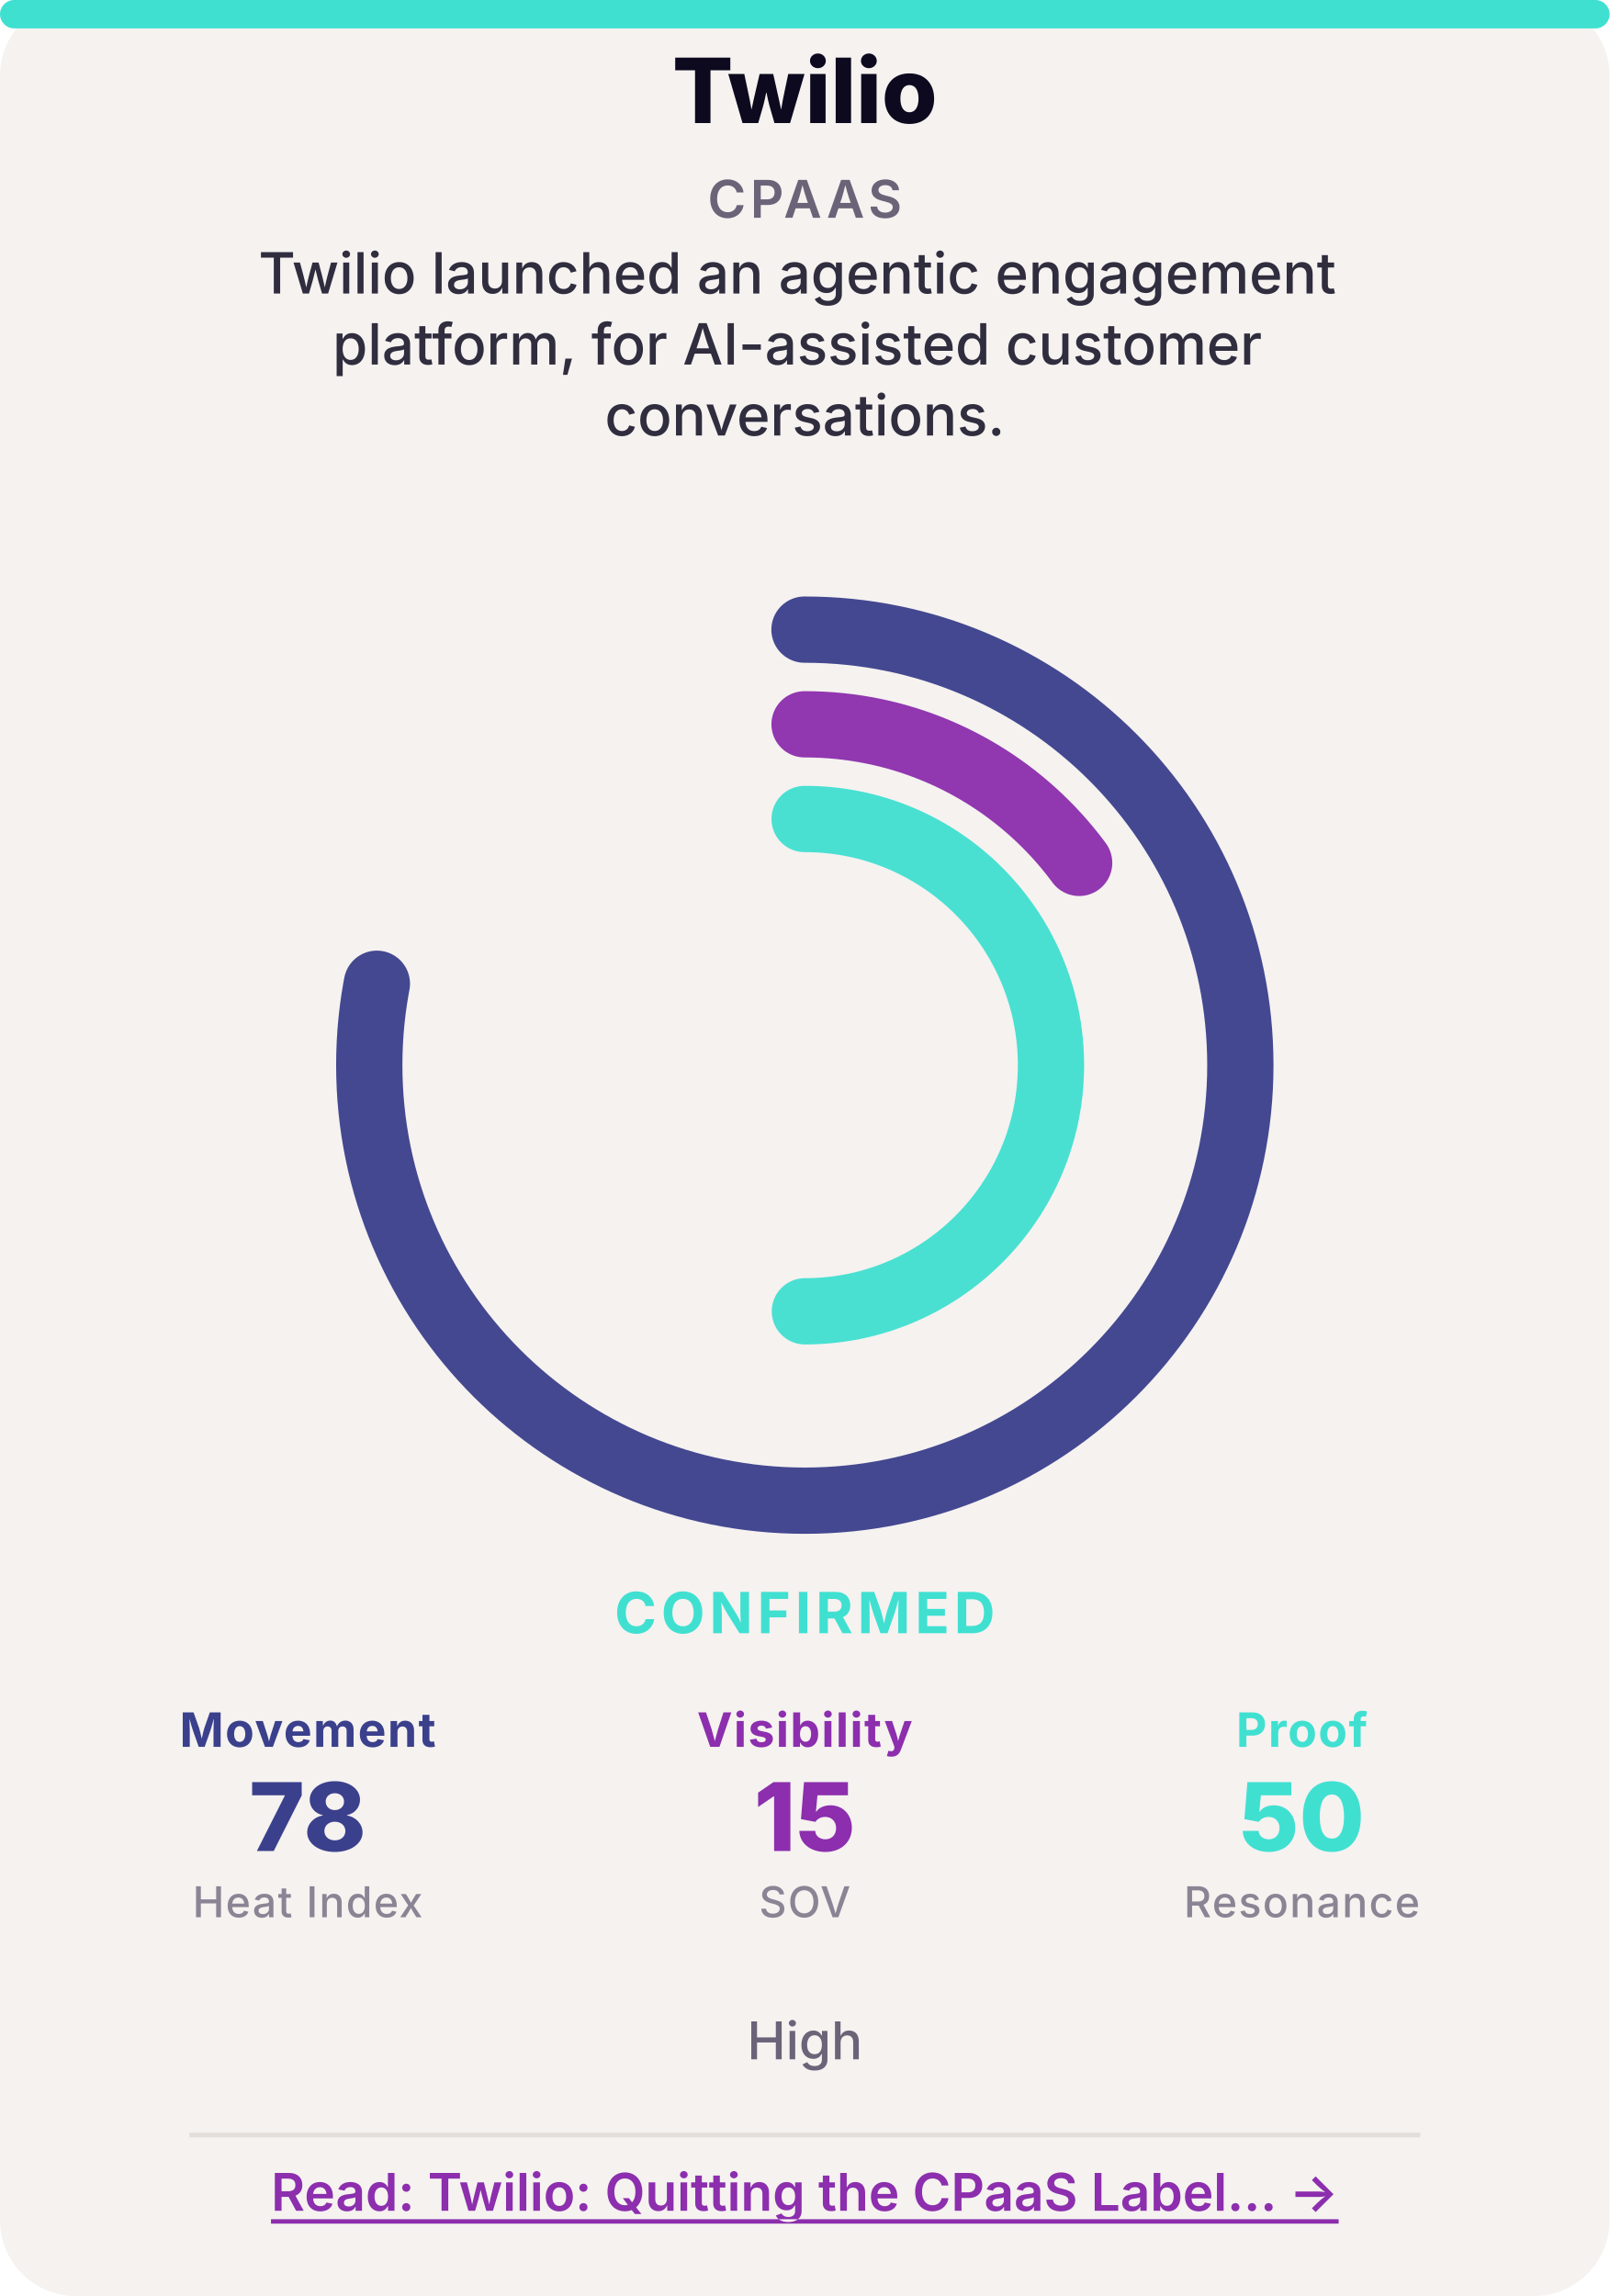
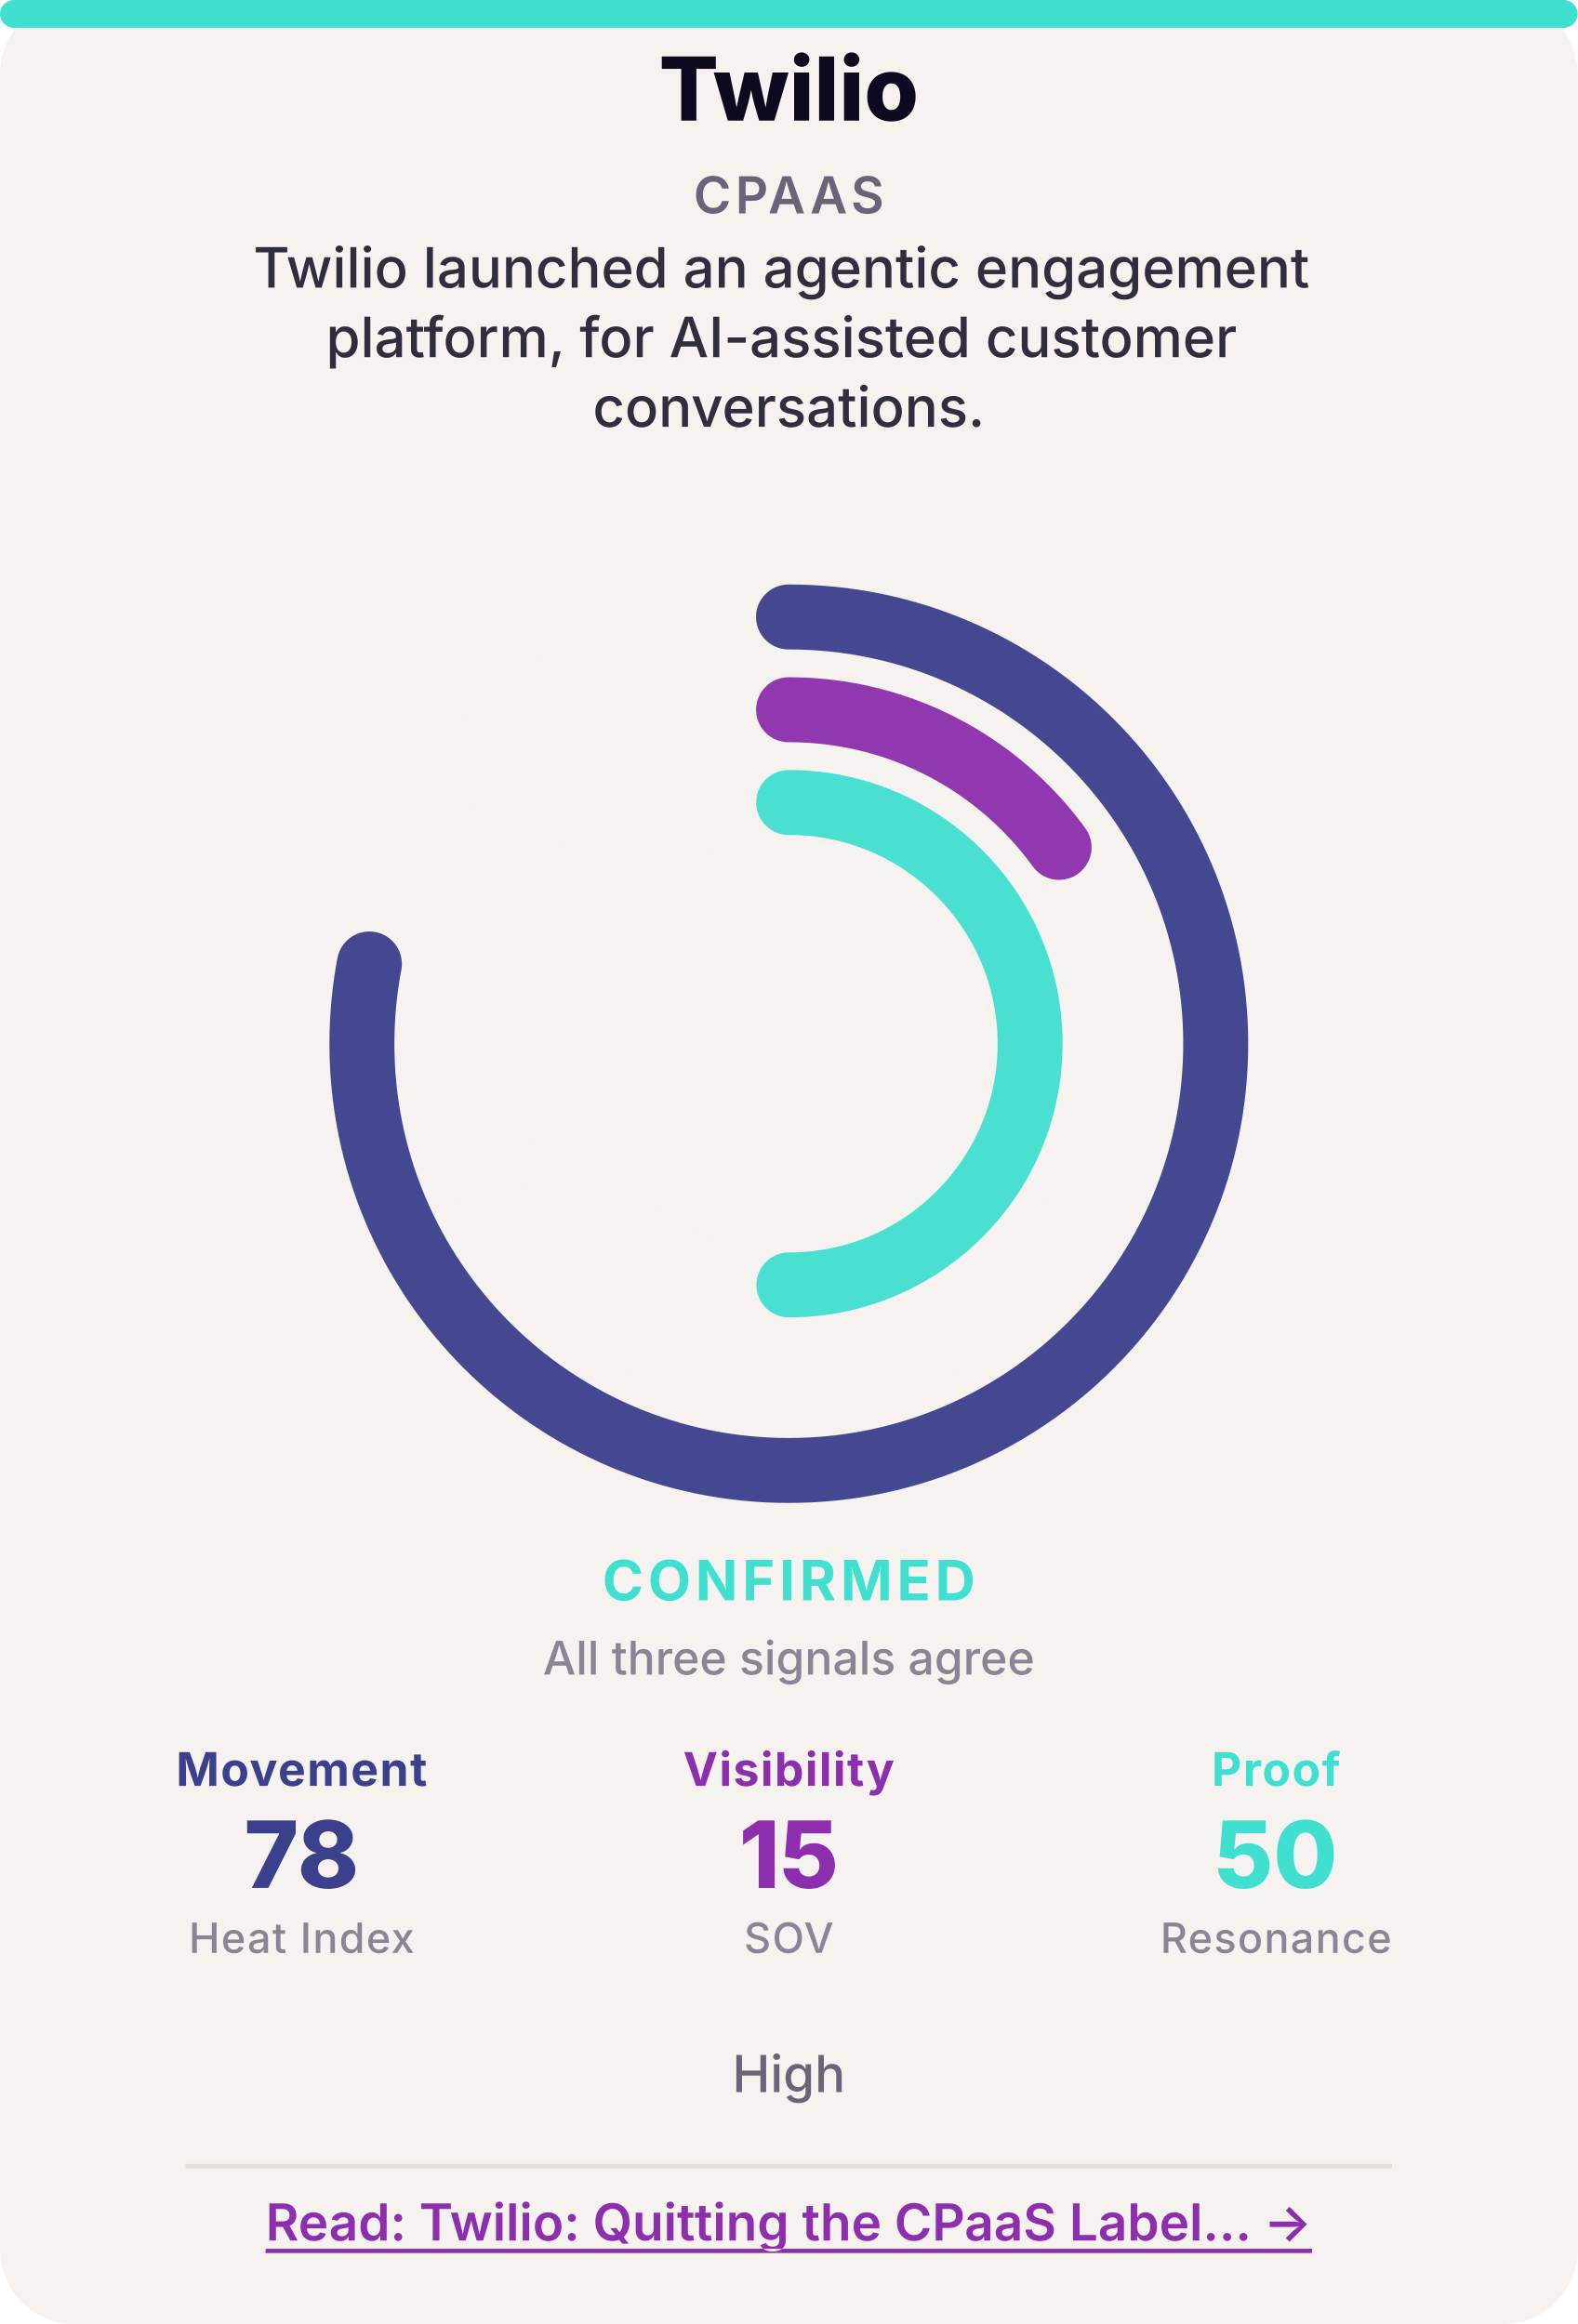
- <svg xmlns="http://www.w3.org/2000/svg" viewBox="0 0 340 485" font-family="Inter, sans-serif">
-   <rect x="0" y="0" width="340" height="485" rx="16" fill="#f5f2f0" />
+ <svg xmlns="http://www.w3.org/2000/svg" viewBox="0 0 340 501" font-family="Inter, sans-serif">
+   <rect x="0" y="0" width="340" height="501" rx="16" fill="#f5f2f0" />
  <rect x="0" y="0" width="340" height="6" rx="3" fill="#40e0d1" />
  <text x="170" y="26" text-anchor="middle" font-weight="800" font-size="19" fill="#0d0a1f">Twilio</text>
  <text x="170" y="46" text-anchor="middle" font-family="Inter, sans-serif" font-weight="600" font-size="11" fill="#6b6478" text-transform="uppercase" letter-spacing="0.08em">CPAAS</text>
  <text x="170" y="62" text-anchor="middle" font-family="Inter, sans-serif" font-weight="500" font-size="12" fill="#0d0a1f" opacity="0.85">
    <tspan x="170" dy="0">Twilio launched an agentic engagement</tspan>
    <tspan x="170" dy="15">platform, for AI-assisted customer</tspan>
    <tspan x="170" dy="15">conversations.</tspan>
  </text>
  <g>
    <circle cx="170" cy="225" r="92" fill="none" stroke="#f5f2f0" stroke-width="14" opacity="0.25" />
    <circle cx="170" cy="225" r="72" fill="none" stroke="#f5f2f0" stroke-width="14" opacity="0.25" />
    <circle cx="170" cy="225" r="52" fill="none" stroke="#f5f2f0" stroke-width="14" opacity="0.25" />
    <circle cx="170" cy="225" r="92" fill="none" stroke="#3b408c" stroke-width="14" stroke-linecap="round" stroke-dasharray="450.88 127.17" transform="rotate(-90 170 225)" opacity="0.95" />
-     <circle cx="170" cy="225" r="72" fill="none" stroke="#8c2ead" stroke-width="14" stroke-linecap="round" stroke-dasharray="67.36 385.03" transform="rotate(-90 170 225)" opacity="0.95" />
+     <circle cx="170" cy="225" r="72" fill="none" stroke="#8c2ead" stroke-width="14" stroke-linecap="round" stroke-dasharray="67.86 384.53" transform="rotate(-90 170 225)" opacity="0.95" />
    <circle cx="170" cy="225" r="52" fill="none" stroke="#40e0d1" stroke-width="14" stroke-linecap="round" stroke-dasharray="163.36 163.36" transform="rotate(-90 170 225)" opacity="0.95" />
  </g>
  <text x="170" y="345" text-anchor="middle" font-weight="700" font-size="12" fill="#40e0d1" letter-spacing="0.08em">CONFIRMED</text>
-   <text x="65" y="369" text-anchor="middle" font-family="Inter, sans-serif" font-weight="700" font-size="10" fill="#3b408c" letter-spacing="0.03em" text-transform="uppercase">Movement</text>
-   <text x="65" y="391" text-anchor="middle" font-family="Inter, sans-serif" font-weight="800" font-size="20" fill="#3b408c">78</text>
-   <text x="65" y="405" text-anchor="middle" font-family="Inter, sans-serif" font-weight="500" font-size="9" fill="#8b8494" letter-spacing="0.03em" text-transform="uppercase">Heat Index</text>
-   <text x="170" y="369" text-anchor="middle" font-family="Inter, sans-serif" font-weight="700" font-size="10" fill="#8c2ead" letter-spacing="0.03em" text-transform="uppercase">Visibility</text>
-   <text x="170" y="391" text-anchor="middle" font-family="Inter, sans-serif" font-weight="800" font-size="20" fill="#8c2ead">15</text>
-   <text x="170" y="405" text-anchor="middle" font-family="Inter, sans-serif" font-weight="500" font-size="9" fill="#8b8494" letter-spacing="0.03em" text-transform="uppercase">SOV</text>
-   <text x="275" y="369" text-anchor="middle" font-family="Inter, sans-serif" font-weight="700" font-size="10" fill="#40e0d1" letter-spacing="0.03em" text-transform="uppercase">Proof</text>
-   <text x="275" y="391" text-anchor="middle" font-family="Inter, sans-serif" font-weight="800" font-size="20" fill="#40e0d1">50</text>
-   <text x="275" y="405" text-anchor="middle" font-family="Inter, sans-serif" font-weight="500" font-size="9" fill="#8b8494" letter-spacing="0.03em" text-transform="uppercase">Resonance</text>
-   <text x="170" y="435" text-anchor="middle" font-family="Inter, sans-serif" font-weight="500" font-size="11" fill="#6b6478">High</text>
-   <line x1="40" y1="451" x2="300" y2="451" stroke="#e3ded9" stroke-width="1" />
+   <text x="170" y="361" text-anchor="middle" font-family="Inter, sans-serif" font-weight="500" font-size="10" fill="#8b8494">All three signals agree</text>
+   <text x="65" y="385" text-anchor="middle" font-family="Inter, sans-serif" font-weight="700" font-size="10" fill="#3b408c" letter-spacing="0.03em" text-transform="uppercase">Movement</text>
+   <text x="65" y="407" text-anchor="middle" font-family="Inter, sans-serif" font-weight="800" font-size="20" fill="#3b408c">78</text>
+   <text x="65" y="421" text-anchor="middle" font-family="Inter, sans-serif" font-weight="500" font-size="9" fill="#8b8494" letter-spacing="0.03em" text-transform="uppercase">Heat Index</text>
+   <text x="170" y="385" text-anchor="middle" font-family="Inter, sans-serif" font-weight="700" font-size="10" fill="#8c2ead" letter-spacing="0.03em" text-transform="uppercase">Visibility</text>
+   <text x="170" y="407" text-anchor="middle" font-family="Inter, sans-serif" font-weight="800" font-size="20" fill="#8c2ead">15</text>
+   <text x="170" y="421" text-anchor="middle" font-family="Inter, sans-serif" font-weight="500" font-size="9" fill="#8b8494" letter-spacing="0.03em" text-transform="uppercase">SOV</text>
+   <text x="275" y="385" text-anchor="middle" font-family="Inter, sans-serif" font-weight="700" font-size="10" fill="#40e0d1" letter-spacing="0.03em" text-transform="uppercase">Proof</text>
+   <text x="275" y="407" text-anchor="middle" font-family="Inter, sans-serif" font-weight="800" font-size="20" fill="#40e0d1">50</text>
+   <text x="275" y="421" text-anchor="middle" font-family="Inter, sans-serif" font-weight="500" font-size="9" fill="#8b8494" letter-spacing="0.03em" text-transform="uppercase">Resonance</text>
+   <text x="170" y="451" text-anchor="middle" font-family="Inter, sans-serif" font-weight="500" font-size="11" fill="#6b6478">High</text>
+   <line x1="40" y1="467" x2="300" y2="467" stroke="#e3ded9" stroke-width="1" />
  <a href="https://www.sowhatnowwhat.co.uk/post/twilio-agentic-customer-engagement-platform" target="_blank">
-     <text x="170" y="467" text-anchor="middle" font-family="Inter, sans-serif" font-weight="600" font-size="11" fill="#8c2ead" text-decoration="underline">Read: Twilio: Quitting the CPaaS Label… →</text>
+     <text x="170" y="483" text-anchor="middle" font-family="Inter, sans-serif" font-weight="600" font-size="11" fill="#8c2ead" text-decoration="underline">Read: Twilio: Quitting the CPaaS Label… →</text>
  </a>
</svg>
